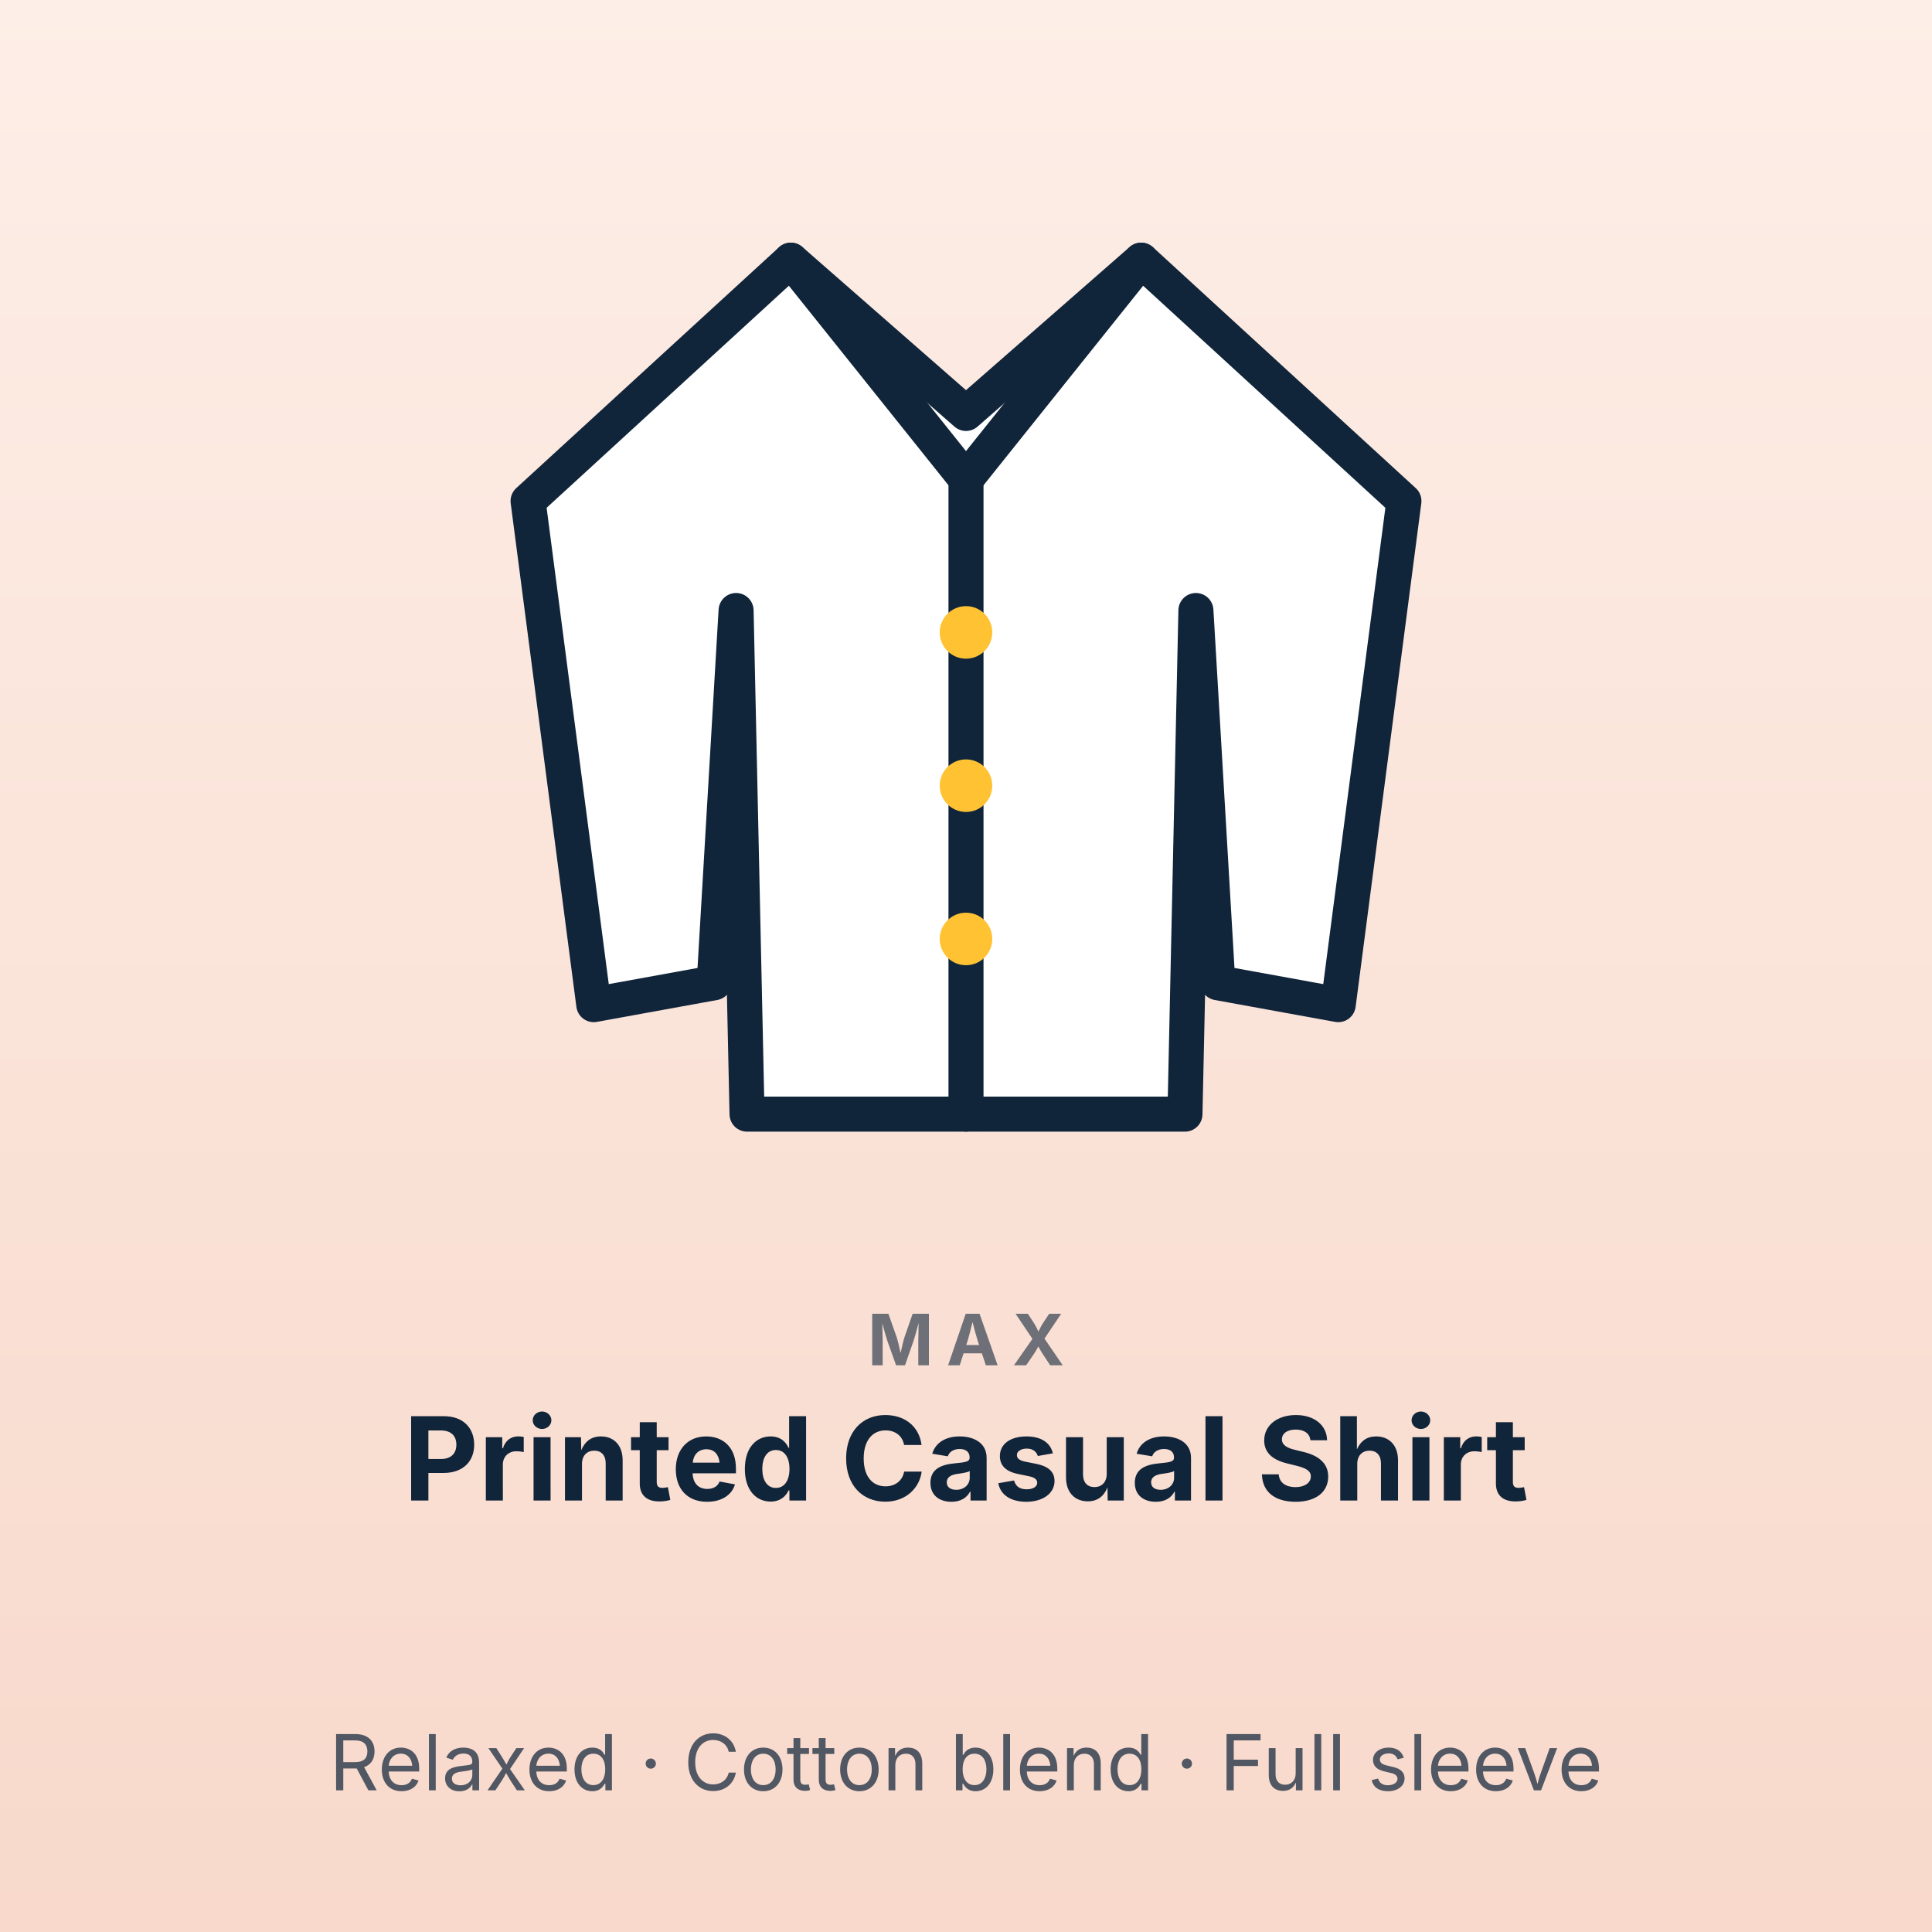
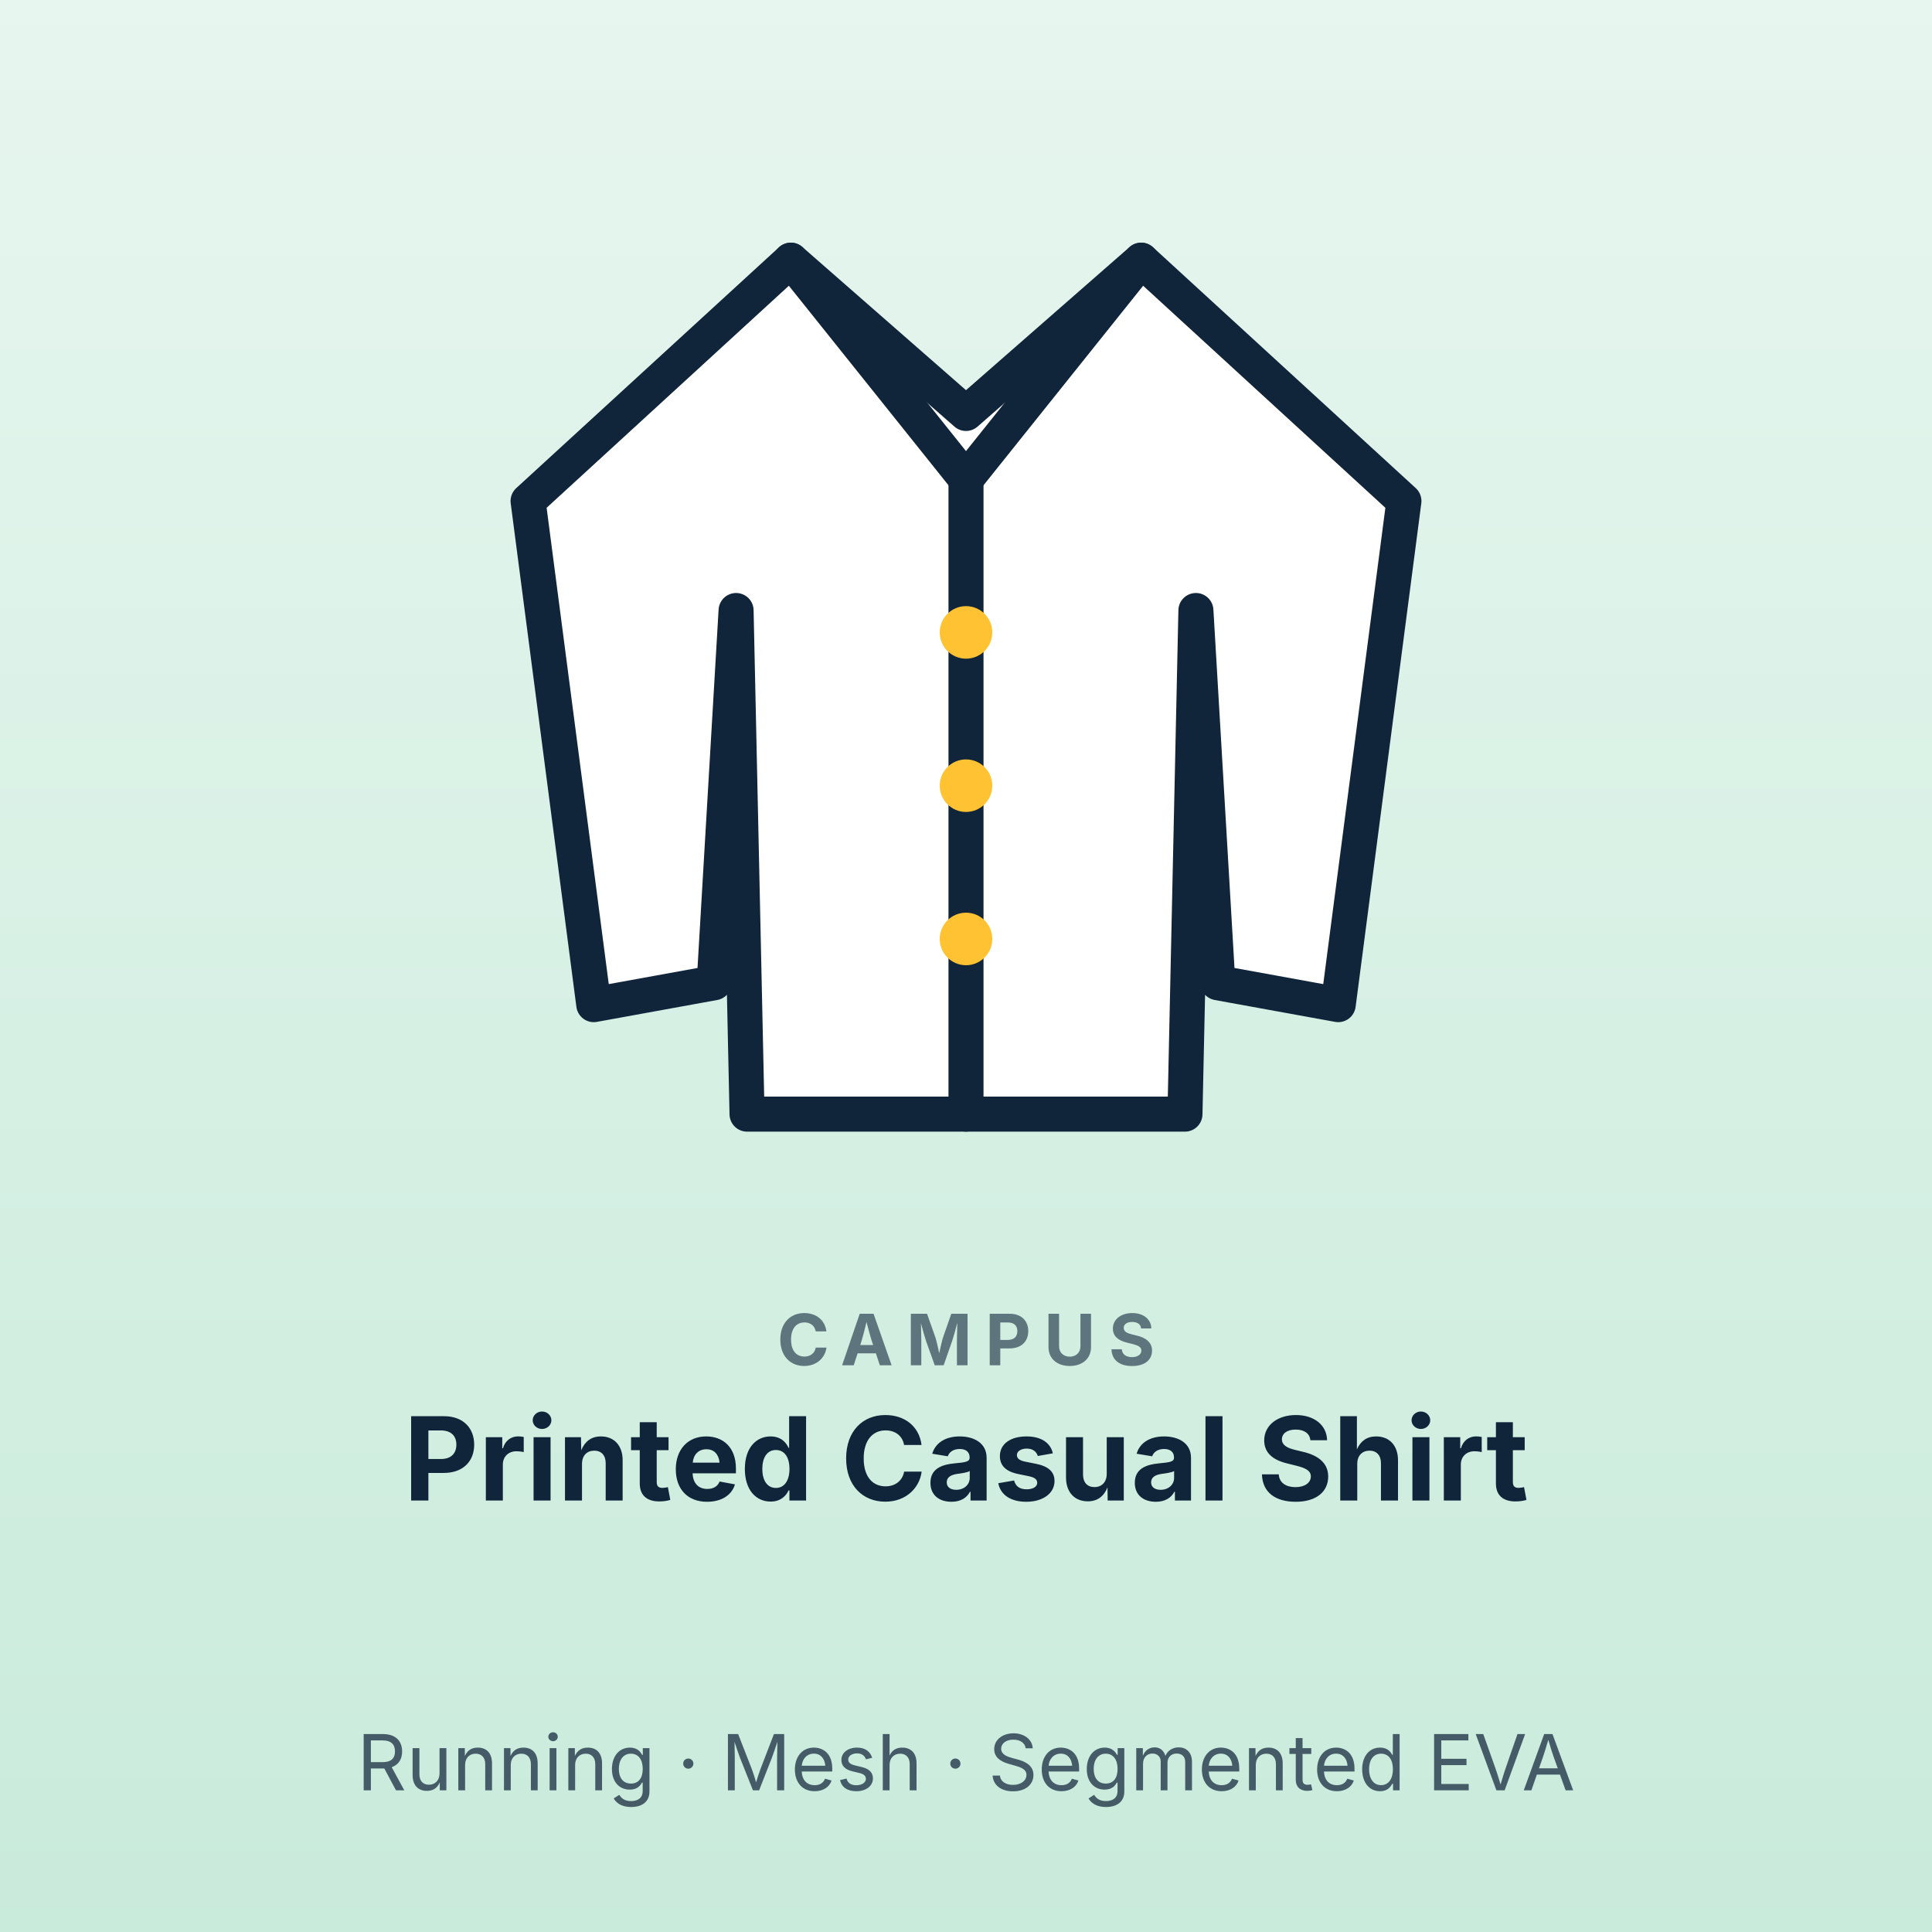
- <svg xmlns="http://www.w3.org/2000/svg" viewBox="0 0 600 600" role="img" aria-label="Max Women's Printed Casual Shirt (Blue)">
+ <svg xmlns="http://www.w3.org/2000/svg" viewBox="0 0 600 600" role="img" aria-label="Campus NORIKA Women's Running Shoes (Black)">
  <defs>
    <linearGradient id="g" x1="0" y1="0" x2="0" y2="1">
-       <stop offset="0" stop-color="#fdeee7" />
-       <stop offset="1" stop-color="#f8d9cb" />
+       <stop offset="0" stop-color="#e7f6ef" />
+       <stop offset="1" stop-color="#c9ebdb" />
    </linearGradient>
  </defs>
  <rect width="600" height="600" fill="url(#g)" />
  <g transform="translate(130 40) scale(3.4)">
    <path d="M34 12 L10 34 L16 80 L27 78 L29 44 L30 90 L70 90 L71 44 L73 78 L84 80 L90 34 L66 12 L50 26 Z" fill="#fff" stroke="#10243a" stroke-width="3.2" stroke-linejoin="round" stroke-linecap="round" />
    <path d="M34 12 L50 32 L66 12" fill="none" stroke="#10243a" stroke-width="3.2" stroke-linejoin="round" stroke-linecap="round" />
    <line x1="50" y1="32" x2="50" y2="90" stroke="#10243a" stroke-width="3.2" stroke-linejoin="round" stroke-linecap="round" />
    <circle cx="50" cy="46" r="2.4" fill="#ffc233" stroke="none" />
    <circle cx="50" cy="60" r="2.4" fill="#ffc233" stroke="none" />
    <circle cx="50" cy="74" r="2.4" fill="#ffc233" stroke="none" />
  </g>
-   <text x="300" y="424" text-anchor="middle" font-family="Inter, Arial, sans-serif" font-size="22" font-weight="700" letter-spacing="4" fill="#10243a" opacity=".6">MAX</text>
+   <text x="300" y="424" text-anchor="middle" font-family="Inter, Arial, sans-serif" font-size="22" font-weight="700" letter-spacing="4" fill="#10243a" opacity=".6">CAMPUS</text>
  <text x="300" y="466" text-anchor="middle" font-family="Inter, Arial, sans-serif" font-size="36" font-weight="700" fill="#10243a">Printed Casual Shirt</text>
-   <text x="300" y="556" text-anchor="middle" font-family="Inter, Arial, sans-serif" font-size="24" fill="#10243a" opacity=".72">Relaxed  ·  Cotton blend  ·  Full sleeve</text>
+   <text x="300" y="556" text-anchor="middle" font-family="Inter, Arial, sans-serif" font-size="24" fill="#10243a" opacity=".72">Running  ·  Mesh  ·  Segmented EVA</text>
</svg>
